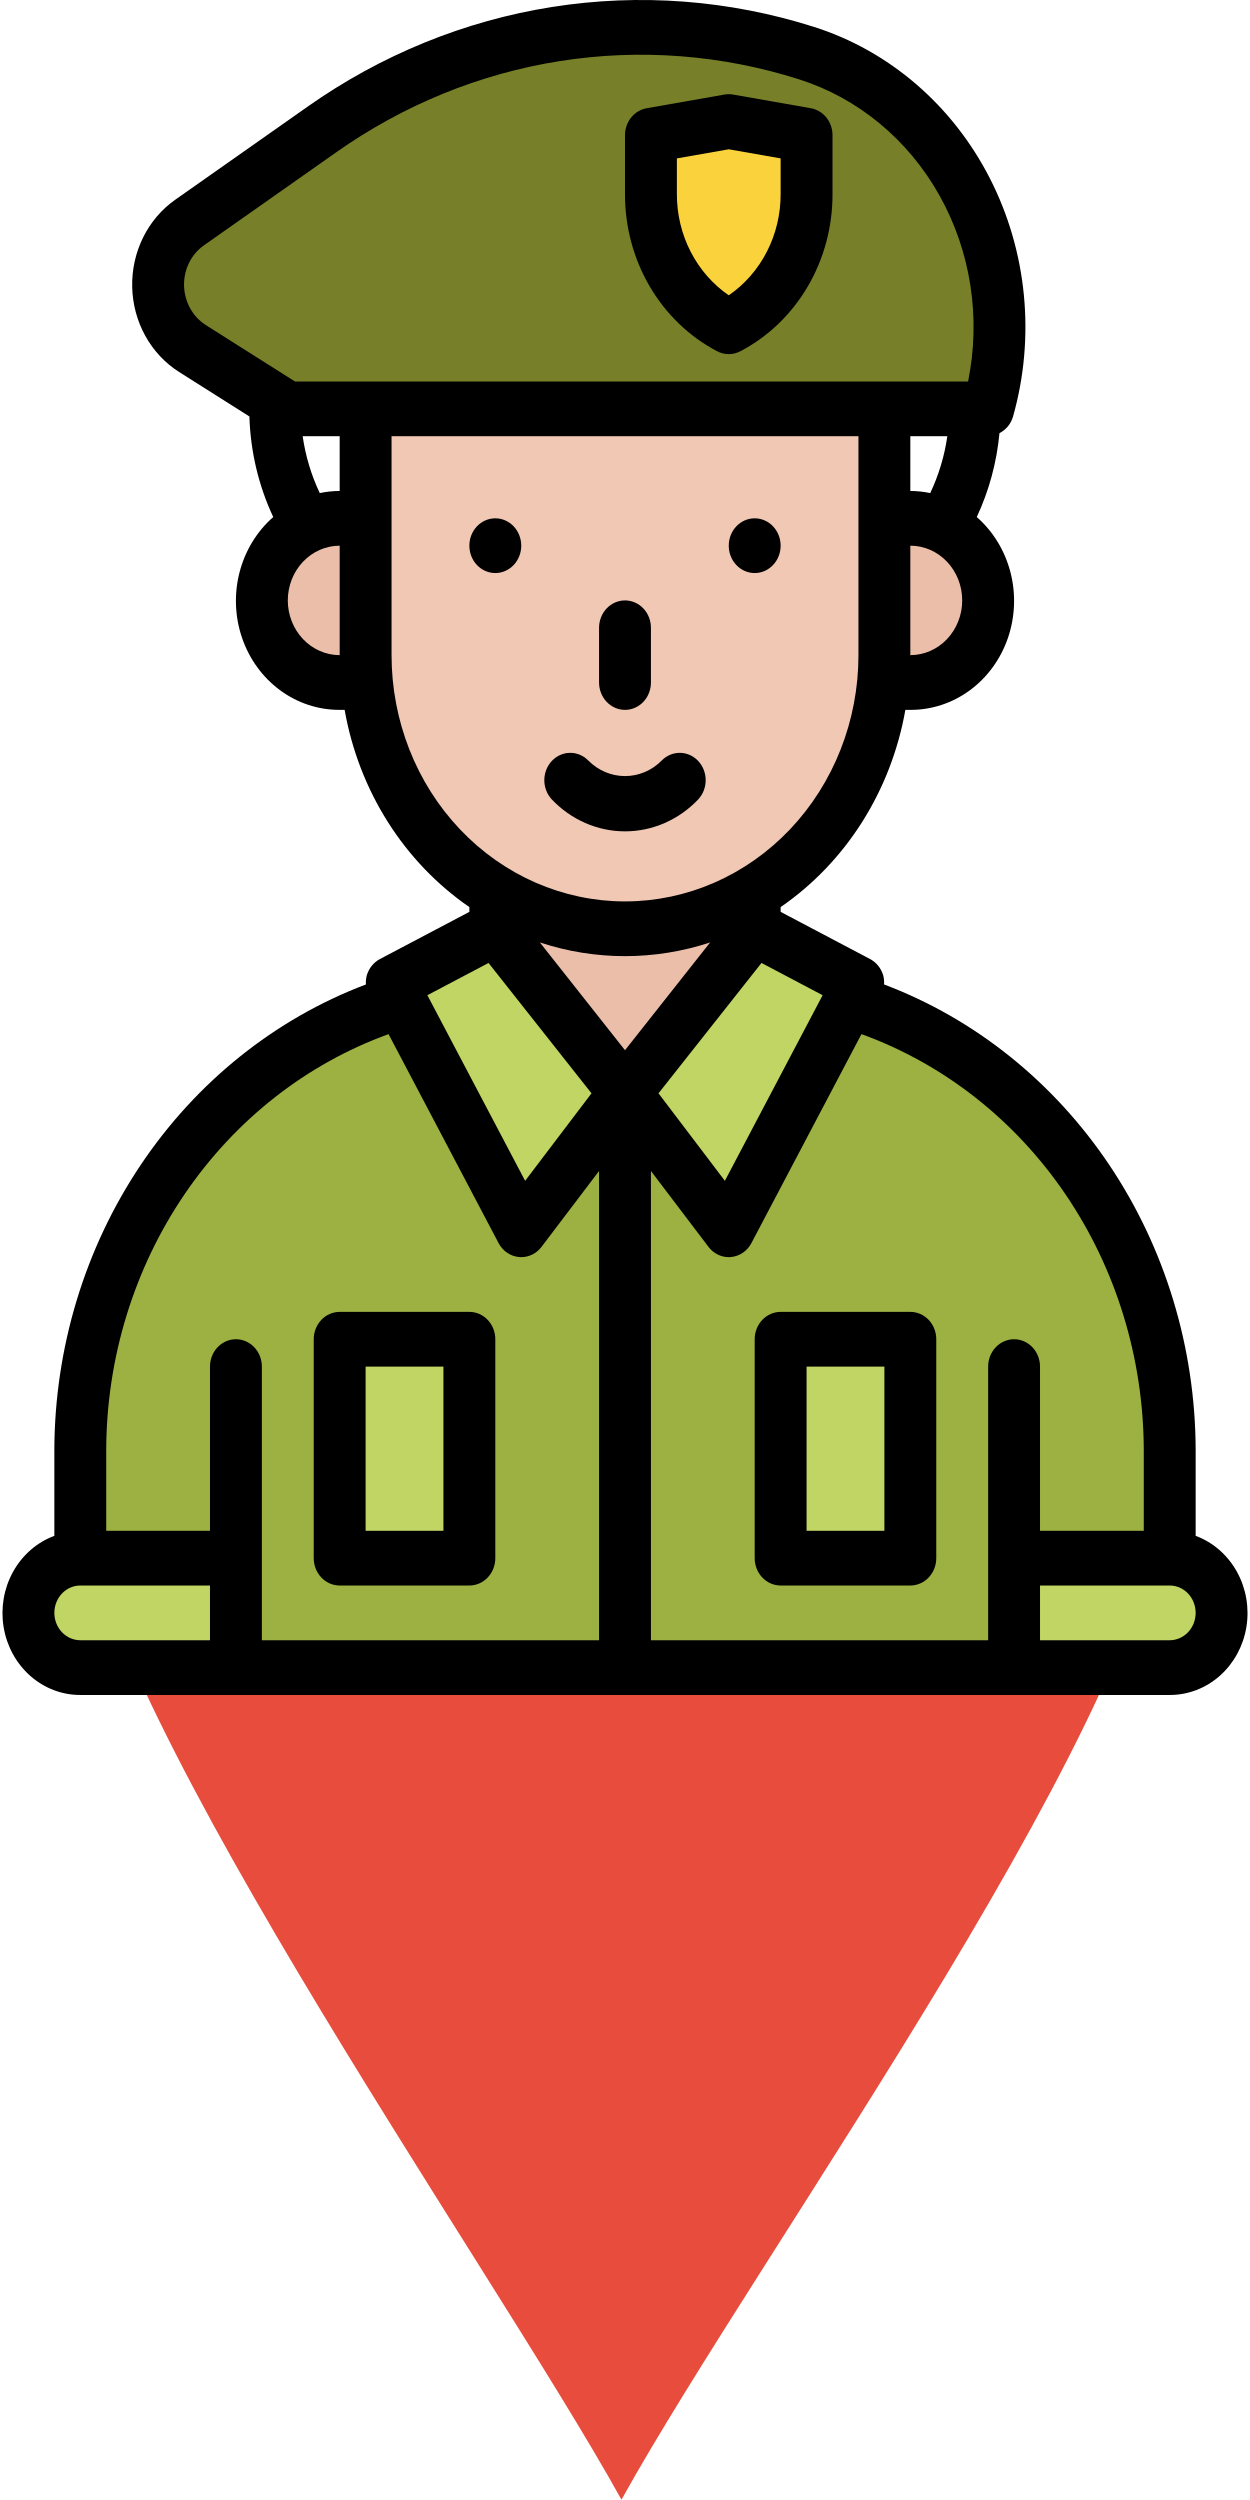
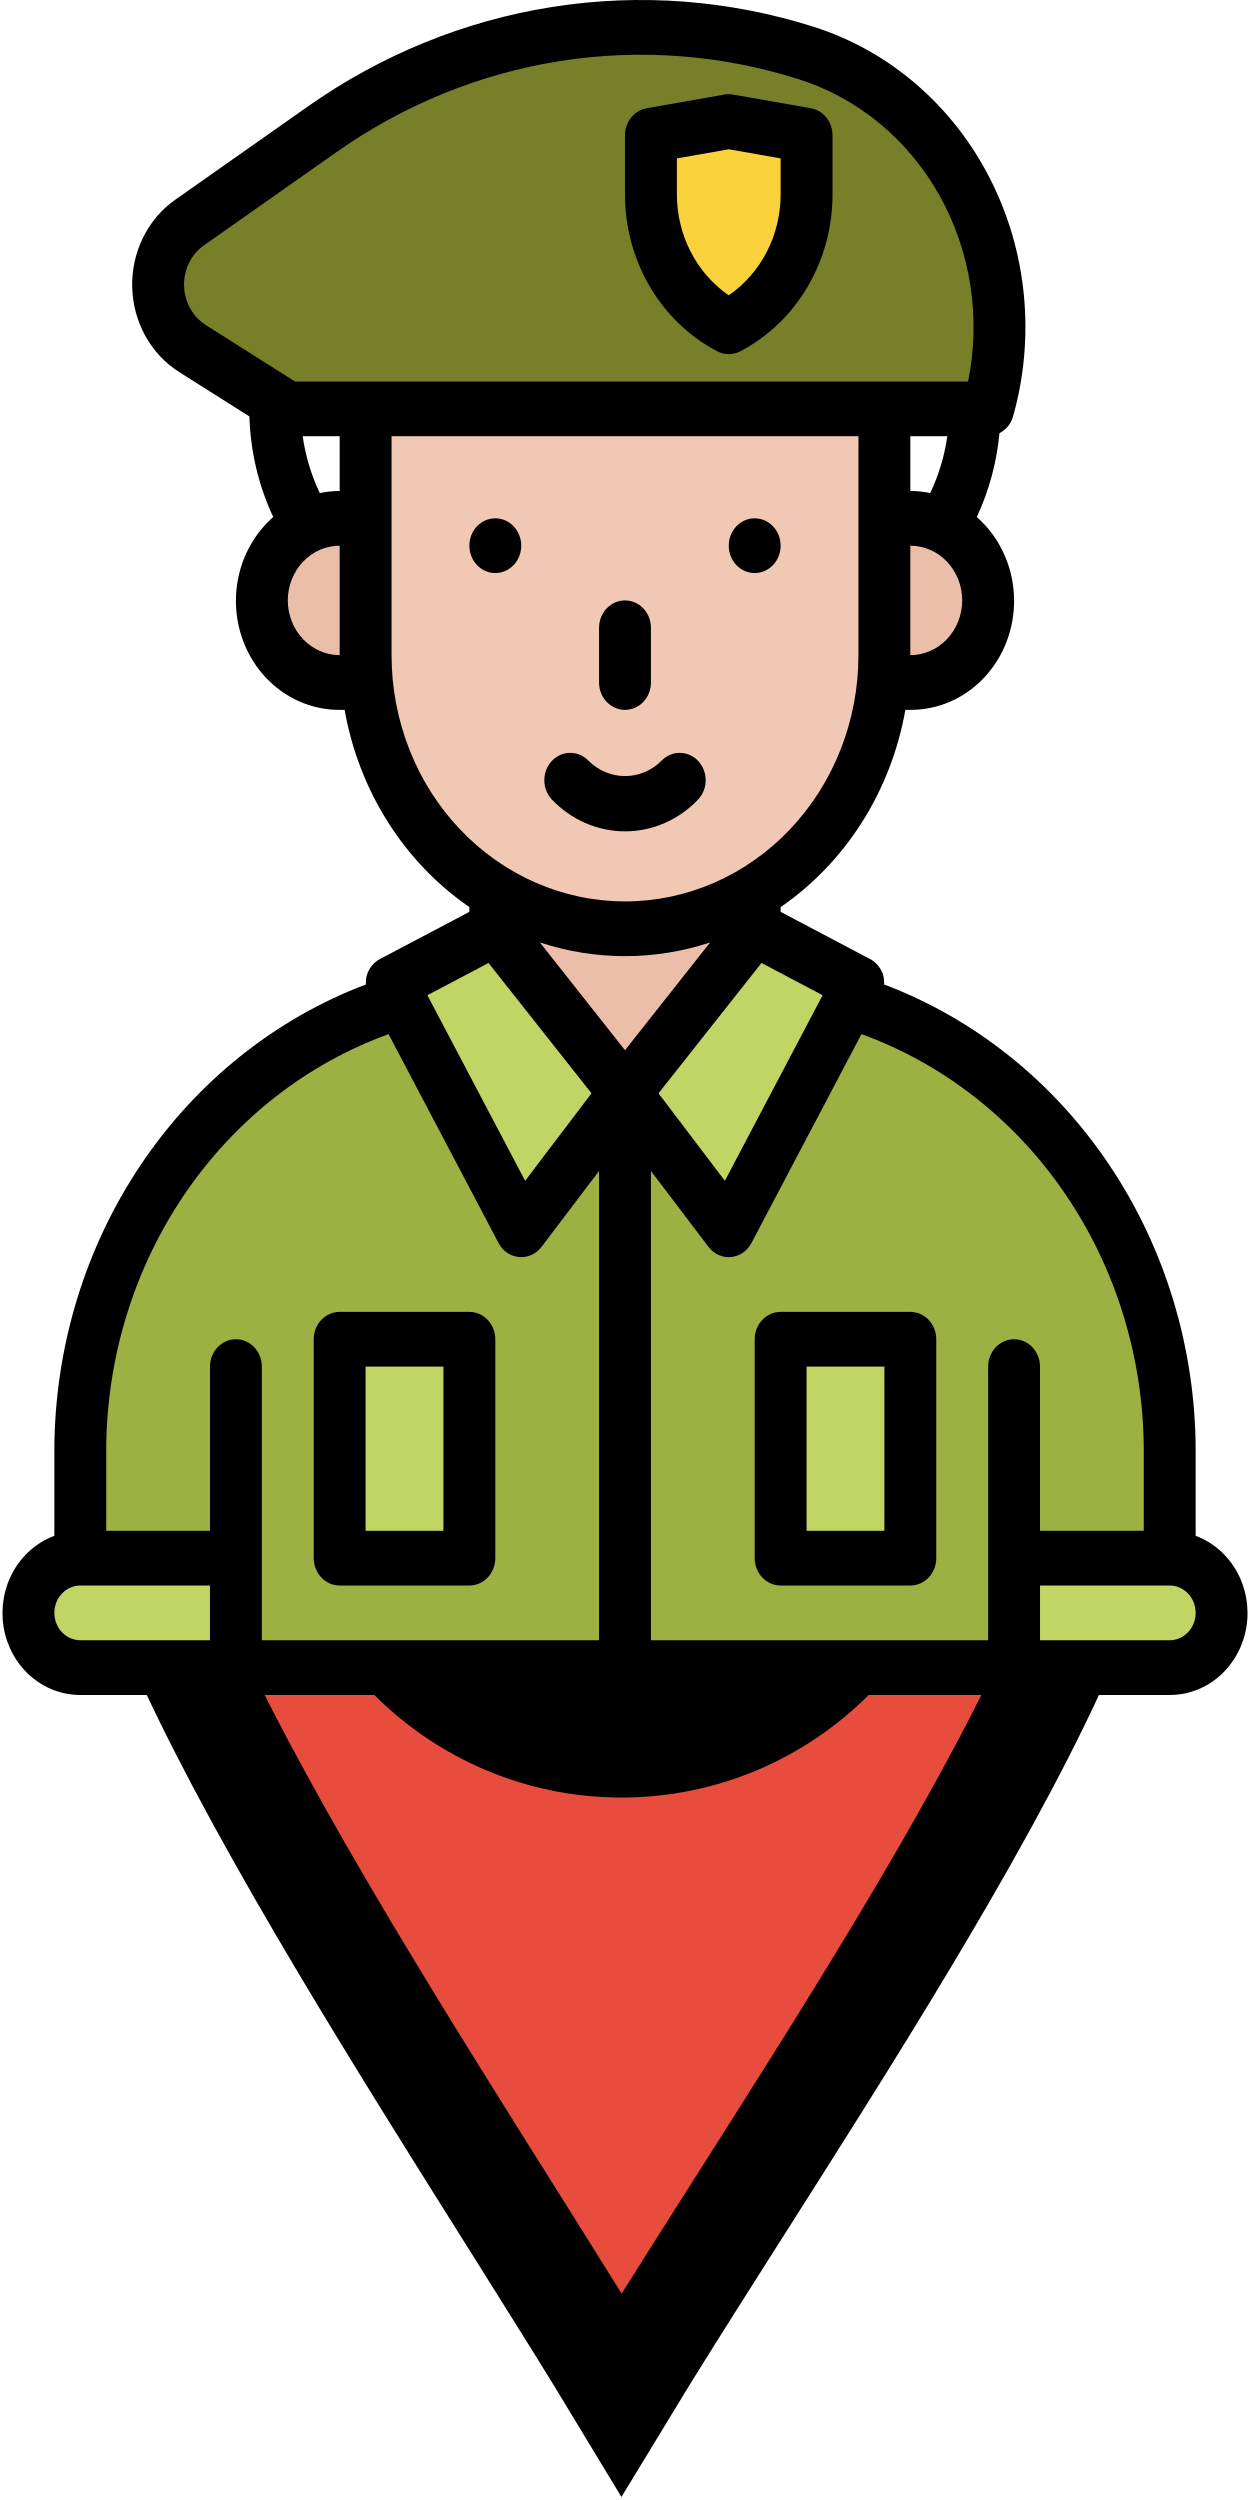
<svg xmlns="http://www.w3.org/2000/svg" width="354" height="708" viewBox="0 0 354 708" fill="none">
-   <path d="M176 261.31C261.36 261.31 330.53 330.51 330.53 415.84C330.53 479.84 215.71 636.33 176 707.91C137.93 639.21 21.47 476.08 21.47 415.84C21.47 330.51 90.67 261.31 176 261.31V261.31ZM245.07 410.02C245.07 371.99 214.05 340.97 176 340.97C137.98 340.97 106.96 371.99 106.96 410.02C106.96 448.04 137.98 479.06 176 479.06C214.05 479.06 245.07 448.04 245.07 410.02V410.02Z" fill="#E74C3C" />
+   <path d="M176 276.31C253.074 276.31 315.53 338.792 315.53 415.84C315.53 428.331 309.639 447.543 298.338 472.15C287.295 496.194 272.031 523.443 255.297 551.31C240.177 576.49 224.042 601.873 208.969 625.587C207.379 628.088 205.8 630.571 204.236 633.033C194.004 649.143 184.324 664.449 176.015 678.157C167.963 664.813 158.523 649.742 148.495 633.782C147.278 631.845 146.052 629.895 144.817 627.93C129.507 603.575 112.917 577.181 97.348 551.029C80.501 522.731 65.061 495.062 53.871 470.921C42.369 446.107 36.47 427.284 36.47 415.84C36.47 338.794 98.954 276.31 176 276.31ZM260.07 410.02C260.07 363.703 222.331 325.97 176 325.97C129.694 325.97 91.96 363.707 91.96 410.02C91.96 456.324 129.696 494.06 176 494.06C222.33 494.06 260.07 456.328 260.07 410.02Z" fill="#E74C3C" stroke="black" stroke-width="30" />
  <path d="M331.263 464.517H22.737V410.512C22.737 376.868 34.893 344.488 56.73 319.967C78.566 295.447 108.441 280.628 140.271 278.529H213.73C245.56 280.628 275.435 295.447 297.271 319.967C319.107 344.488 331.263 376.868 331.263 410.512V464.517Z" fill="#9DB142" />
  <path d="M331.263 441.268H22.737C14.623 441.268 8.045 448.207 8.045 456.767C8.045 465.327 14.623 472.266 22.737 472.266H331.263C339.377 472.266 345.955 465.327 345.955 456.767C345.955 448.207 339.377 441.268 331.263 441.268Z" fill="#C0D563" />
  <path d="M140.271 239.782H213.729V317.277H140.271V239.782Z" fill="#EBBEAA" />
  <path d="M103.542 115.791H250.459V185.536C250.459 206.089 242.719 225.8 228.943 240.333C215.167 254.866 196.483 263.03 177 263.03C157.518 263.03 138.833 254.866 125.057 240.333C111.281 225.8 103.542 206.089 103.542 185.536V115.791Z" fill="#F1C8B4" />
  <path d="M96.195 146.789H103.541V193.285H96.195C90.351 193.285 84.746 190.836 80.613 186.476C76.48 182.116 74.158 176.203 74.158 170.037C74.158 163.871 76.48 157.958 80.613 153.598C84.746 149.238 90.351 146.789 96.195 146.789Z" fill="#EBBEAA" />
  <path d="M250.458 146.789H257.804C263.649 146.789 269.254 149.238 273.387 153.598C277.52 157.958 279.842 163.871 279.842 170.037C279.842 176.203 277.52 182.116 273.387 186.476C269.254 190.836 263.649 193.285 257.804 193.285H250.458V146.789Z" fill="#EBBEAA" />
  <path d="M287.188 363.774V472.266H66.812V363.774" fill="#9DB142" />
  <path d="M96.195 379.272H132.925V441.268H96.195V379.272Z" fill="#C0D563" />
  <path d="M221.075 379.272H257.804V441.268H221.075V379.272Z" fill="#C0D563" />
  <path d="M177 309.527L147.617 348.275L110.887 278.529L140.271 263.031L177 309.527Z" fill="#C0D563" />
  <path d="M177 309.527L206.383 348.275L243.113 278.529L213.729 263.031L177 309.527Z" fill="#C0D563" />
  <path d="M81.504 115.791H279.842C282.736 105.614 283.702 94.936 282.684 84.365C281.667 73.794 278.685 63.539 273.91 54.184C269.135 44.829 262.66 36.558 254.855 29.843C247.05 23.128 238.068 18.101 228.421 15.048C205.441 7.775 181.223 5.943 157.495 9.682C133.766 13.421 111.113 22.639 91.15 36.678L53.687 63.026C50.945 64.954 48.697 67.566 47.143 70.63C45.588 73.694 44.775 77.116 44.775 80.591C44.775 84.236 45.669 87.819 47.372 90.991C49.074 94.163 51.526 96.816 54.489 98.692L81.504 115.791Z" fill="#777F28" />
  <path d="M206.384 92.542C199.762 89.049 194.192 83.68 190.3 77.036C186.408 70.392 184.346 62.736 184.346 54.926V38.296L206.384 34.421L228.421 38.296V54.926C228.421 62.736 226.359 70.392 222.467 77.036C218.575 83.68 213.006 89.049 206.384 92.542V92.542Z" fill="#FAD23C" />
  <path d="M338.609 434.947V410.512C338.504 381.656 329.978 353.533 314.191 329.967C298.404 306.402 276.121 288.536 250.371 278.799C250.429 277.937 250.348 277.07 250.132 276.236C249.838 275.238 249.355 274.313 248.714 273.515C248.072 272.718 247.285 272.066 246.399 271.598L221.075 258.24V256.89C230.237 250.583 238.091 242.381 244.163 232.781C250.235 223.181 254.398 212.381 256.401 201.035H257.804C263.832 201.063 269.721 199.126 274.666 195.489C279.61 191.852 283.369 186.692 285.428 180.716C287.487 174.739 287.746 168.238 286.17 162.1C284.593 155.962 281.257 150.488 276.619 146.427C280.099 138.975 282.278 130.923 283.052 122.656C283.959 122.203 284.767 121.556 285.426 120.758C286.084 119.959 286.579 119.026 286.879 118.016C293.256 95.495 290.906 71.225 280.344 50.53C269.781 29.835 251.869 14.405 230.537 7.624C206.524 -0.01 181.208 -1.941 156.404 1.967C131.601 5.875 107.924 15.527 87.074 30.229L49.61 56.577C45.772 59.277 42.642 62.958 40.514 67.276C38.386 71.595 37.327 76.411 37.437 81.277C37.547 86.143 38.822 90.9 41.143 95.107C43.464 99.314 46.756 102.833 50.712 105.337L70.632 117.945C70.925 127.839 73.227 137.552 77.382 146.427C72.744 150.488 69.409 155.962 67.832 162.1C66.255 168.237 66.514 174.739 68.573 180.715C70.632 186.691 74.391 191.851 79.335 195.488C84.279 199.125 90.168 201.062 96.196 201.035H97.599C99.602 212.381 103.765 223.181 109.837 232.781C115.909 242.381 123.763 250.583 132.925 256.89V258.24L107.601 271.598C106.715 272.066 105.928 272.718 105.286 273.515C104.645 274.313 104.162 275.238 103.868 276.236C103.652 277.07 103.571 277.937 103.629 278.799C77.879 288.536 55.596 306.402 39.809 329.967C24.022 353.533 15.496 381.656 15.391 410.512V434.947C10.492 436.765 6.361 440.353 3.73 445.077C1.099 449.801 0.139 455.355 1.019 460.755C1.899 466.154 4.563 471.05 8.538 474.576C12.514 478.102 17.544 480.029 22.737 480.016H331.263C336.456 480.029 341.487 478.102 345.462 474.576C349.437 471.05 352.101 466.154 352.981 460.755C353.861 455.355 352.901 449.801 350.27 445.077C347.639 440.353 343.508 436.765 338.609 434.947V434.947ZM323.917 410.512V433.519H294.534V387.022C294.534 384.967 293.76 382.996 292.382 381.542C291.005 380.089 289.136 379.272 287.188 379.272C285.24 379.272 283.371 380.089 281.994 381.542C280.616 382.996 279.842 384.967 279.842 387.022V464.517H184.346V331.621L200.648 353.118C201.336 354.025 202.209 354.757 203.202 355.26C204.195 355.763 205.282 356.024 206.383 356.024C206.588 356.025 206.793 356.015 206.997 355.994C208.199 355.89 209.358 355.474 210.371 354.784C211.384 354.094 212.22 353.15 212.804 352.036L243.964 292.866C267.221 301.29 287.414 317.143 301.742 338.225C316.069 359.307 323.82 384.572 323.917 410.512ZM177 297.419L152.892 266.9C168.59 272.073 185.41 272.073 201.108 266.9L177 297.419ZM205.282 334.41L186.488 309.627L215.651 272.71L232.969 281.844L205.282 334.41ZM257.804 185.536V154.538C261.701 154.538 265.438 156.171 268.193 159.078C270.948 161.984 272.496 165.926 272.496 170.037C272.496 174.148 270.948 178.09 268.193 180.996C265.438 183.903 261.701 185.536 257.804 185.536ZM257.804 139.039V123.54H268.284C267.481 129.142 265.846 134.575 263.44 139.64C261.584 139.249 259.697 139.047 257.804 139.039V139.039ZM52.12 80.593C52.117 78.392 52.63 76.226 53.614 74.286C54.598 72.346 56.022 70.693 57.759 69.475L95.223 43.127C114.272 29.688 135.906 20.866 158.57 17.295C181.235 13.724 204.368 15.492 226.308 22.472C243.017 27.783 257.218 39.536 266.085 55.392C274.952 71.248 277.835 90.044 274.161 108.041H83.536L58.266 92.05C56.396 90.857 54.849 89.176 53.772 87.17C52.696 85.163 52.127 82.898 52.12 80.593V80.593ZM85.716 123.54H96.196V139.039C94.303 139.047 92.416 139.249 90.56 139.64C88.154 134.575 86.519 129.142 85.716 123.54V123.54ZM81.504 170.037C81.508 165.928 83.058 161.988 85.812 159.083C88.566 156.177 92.3 154.543 96.196 154.538V185.536C92.3 185.531 88.566 183.897 85.812 180.991C83.058 178.086 81.508 174.146 81.504 170.037V170.037ZM110.887 185.536V123.54H243.113V185.536C243.113 204.033 236.147 221.773 223.749 234.853C211.35 247.933 194.534 255.281 177 255.281C159.466 255.281 142.65 247.933 130.251 234.853C117.853 221.773 110.887 204.033 110.887 185.536V185.536ZM138.352 272.71L167.515 309.627L148.718 334.41L121.031 281.844L138.352 272.71ZM15.391 456.767C15.393 454.712 16.167 452.742 17.545 451.289C18.922 449.837 20.789 449.02 22.737 449.018H59.466V464.517H22.737C20.789 464.515 18.922 463.698 17.545 462.245C16.167 460.792 15.393 458.822 15.391 456.767V456.767ZM74.158 387.022C74.158 384.967 73.384 382.996 72.006 381.542C70.629 380.089 68.76 379.272 66.812 379.272C64.864 379.272 62.995 380.089 61.618 381.542C60.24 382.996 59.466 384.967 59.466 387.022V433.519H30.083V410.512C30.18 384.572 37.931 359.307 52.258 338.225C66.586 317.143 86.779 301.29 110.036 292.866L141.196 352.037C141.78 353.15 142.615 354.093 143.627 354.784C144.64 355.474 145.798 355.89 147 355.995C147.205 356.016 147.411 356.026 147.617 356.024C148.718 356.024 149.805 355.763 150.798 355.26C151.791 354.757 152.664 354.025 153.352 353.118L169.654 331.621V464.517H74.158V387.022ZM331.263 464.517H294.534V449.018H331.263C333.211 449.018 335.08 449.834 336.457 451.287C337.835 452.741 338.609 454.712 338.609 456.767C338.609 458.822 337.835 460.794 336.457 462.247C335.08 463.7 333.211 464.517 331.263 464.517Z" fill="black" />
  <path d="M140.271 162.288C144.328 162.288 147.617 158.818 147.617 154.538C147.617 150.258 144.328 146.789 140.271 146.789C136.214 146.789 132.925 150.258 132.925 154.538C132.925 158.818 136.214 162.288 140.271 162.288Z" fill="black" />
  <path d="M213.729 162.288C217.786 162.288 221.075 158.818 221.075 154.538C221.075 150.258 217.786 146.789 213.729 146.789C209.672 146.789 206.383 150.258 206.383 154.538C206.383 158.818 209.672 162.288 213.729 162.288Z" fill="black" />
  <path d="M132.925 371.523H96.196C94.247 371.523 92.379 372.339 91.001 373.793C89.624 375.246 88.85 377.217 88.85 379.272V441.268C88.85 443.323 89.624 445.295 91.001 446.748C92.379 448.201 94.247 449.018 96.196 449.018H132.925C134.873 449.018 136.742 448.201 138.119 446.748C139.497 445.295 140.271 443.323 140.271 441.268V379.272C140.271 377.217 139.497 375.246 138.119 373.793C136.742 372.339 134.873 371.523 132.925 371.523ZM125.579 433.519H103.541V387.022H125.579V433.519Z" fill="black" />
  <path d="M221.075 371.523C219.127 371.523 217.258 372.339 215.881 373.793C214.503 375.246 213.729 377.217 213.729 379.272V441.268C213.729 443.323 214.503 445.295 215.881 446.748C217.258 448.201 219.127 449.018 221.075 449.018H257.804C259.753 449.018 261.621 448.201 262.999 446.748C264.376 445.295 265.15 443.323 265.15 441.268V379.272C265.15 377.217 264.376 375.246 262.999 373.793C261.621 372.339 259.753 371.523 257.804 371.523H221.075ZM250.459 433.519H228.421V387.022H250.459V433.519Z" fill="black" />
  <path d="M203.098 99.474C204.118 100.012 205.243 100.292 206.384 100.292C207.524 100.292 208.649 100.012 209.669 99.474C217.531 95.362 224.142 89.008 228.755 81.134C233.368 73.26 235.797 64.179 235.767 54.922V38.296C235.768 36.462 235.151 34.687 234.028 33.287C232.904 31.887 231.346 30.954 229.63 30.653L207.593 26.778C206.792 26.642 205.975 26.642 205.174 26.778L183.137 30.653C181.422 30.954 179.863 31.887 178.74 33.287C177.616 34.687 176.999 36.462 177 38.296V54.922C176.97 64.179 179.399 73.26 184.012 81.134C188.625 89.008 195.237 95.362 203.098 99.474V99.474ZM191.692 44.858L206.384 42.277L221.075 44.858V54.922C221.095 60.622 219.761 66.235 217.195 71.25C214.628 76.265 210.911 80.521 206.384 83.63C201.856 80.522 198.14 76.266 195.573 71.251C193.007 66.237 191.672 60.624 191.692 54.926V44.858Z" fill="black" />
  <path d="M177 201.035C178.948 201.035 180.817 200.218 182.194 198.765C183.572 197.312 184.346 195.341 184.346 193.285V177.786C184.346 175.731 183.572 173.76 182.194 172.307C180.817 170.853 178.948 170.037 177 170.037C175.052 170.037 173.183 170.853 171.806 172.307C170.428 173.76 169.654 175.731 169.654 177.786V193.285C169.654 195.341 170.428 197.312 171.806 198.765C173.183 200.218 175.052 201.035 177 201.035Z" fill="black" />
  <path d="M197.775 226.349C199.118 224.889 199.863 222.929 199.848 220.895C199.833 218.86 199.061 216.913 197.697 215.474C196.333 214.035 194.487 213.22 192.558 213.204C190.63 213.189 188.772 213.974 187.388 215.391C184.59 218.211 180.869 219.784 177 219.784C173.131 219.784 169.41 218.211 166.612 215.391C165.228 213.974 163.37 213.189 161.442 213.204C159.513 213.22 157.667 214.035 156.303 215.474C154.939 216.913 154.167 218.86 154.152 220.895C154.137 222.929 154.882 224.889 156.225 226.349C158.952 229.231 162.19 231.516 165.755 233.076C169.319 234.636 173.141 235.439 177 235.439C180.859 235.439 184.681 234.636 188.245 233.076C191.81 231.516 195.048 229.231 197.775 226.349V226.349Z" fill="black" />
</svg>
